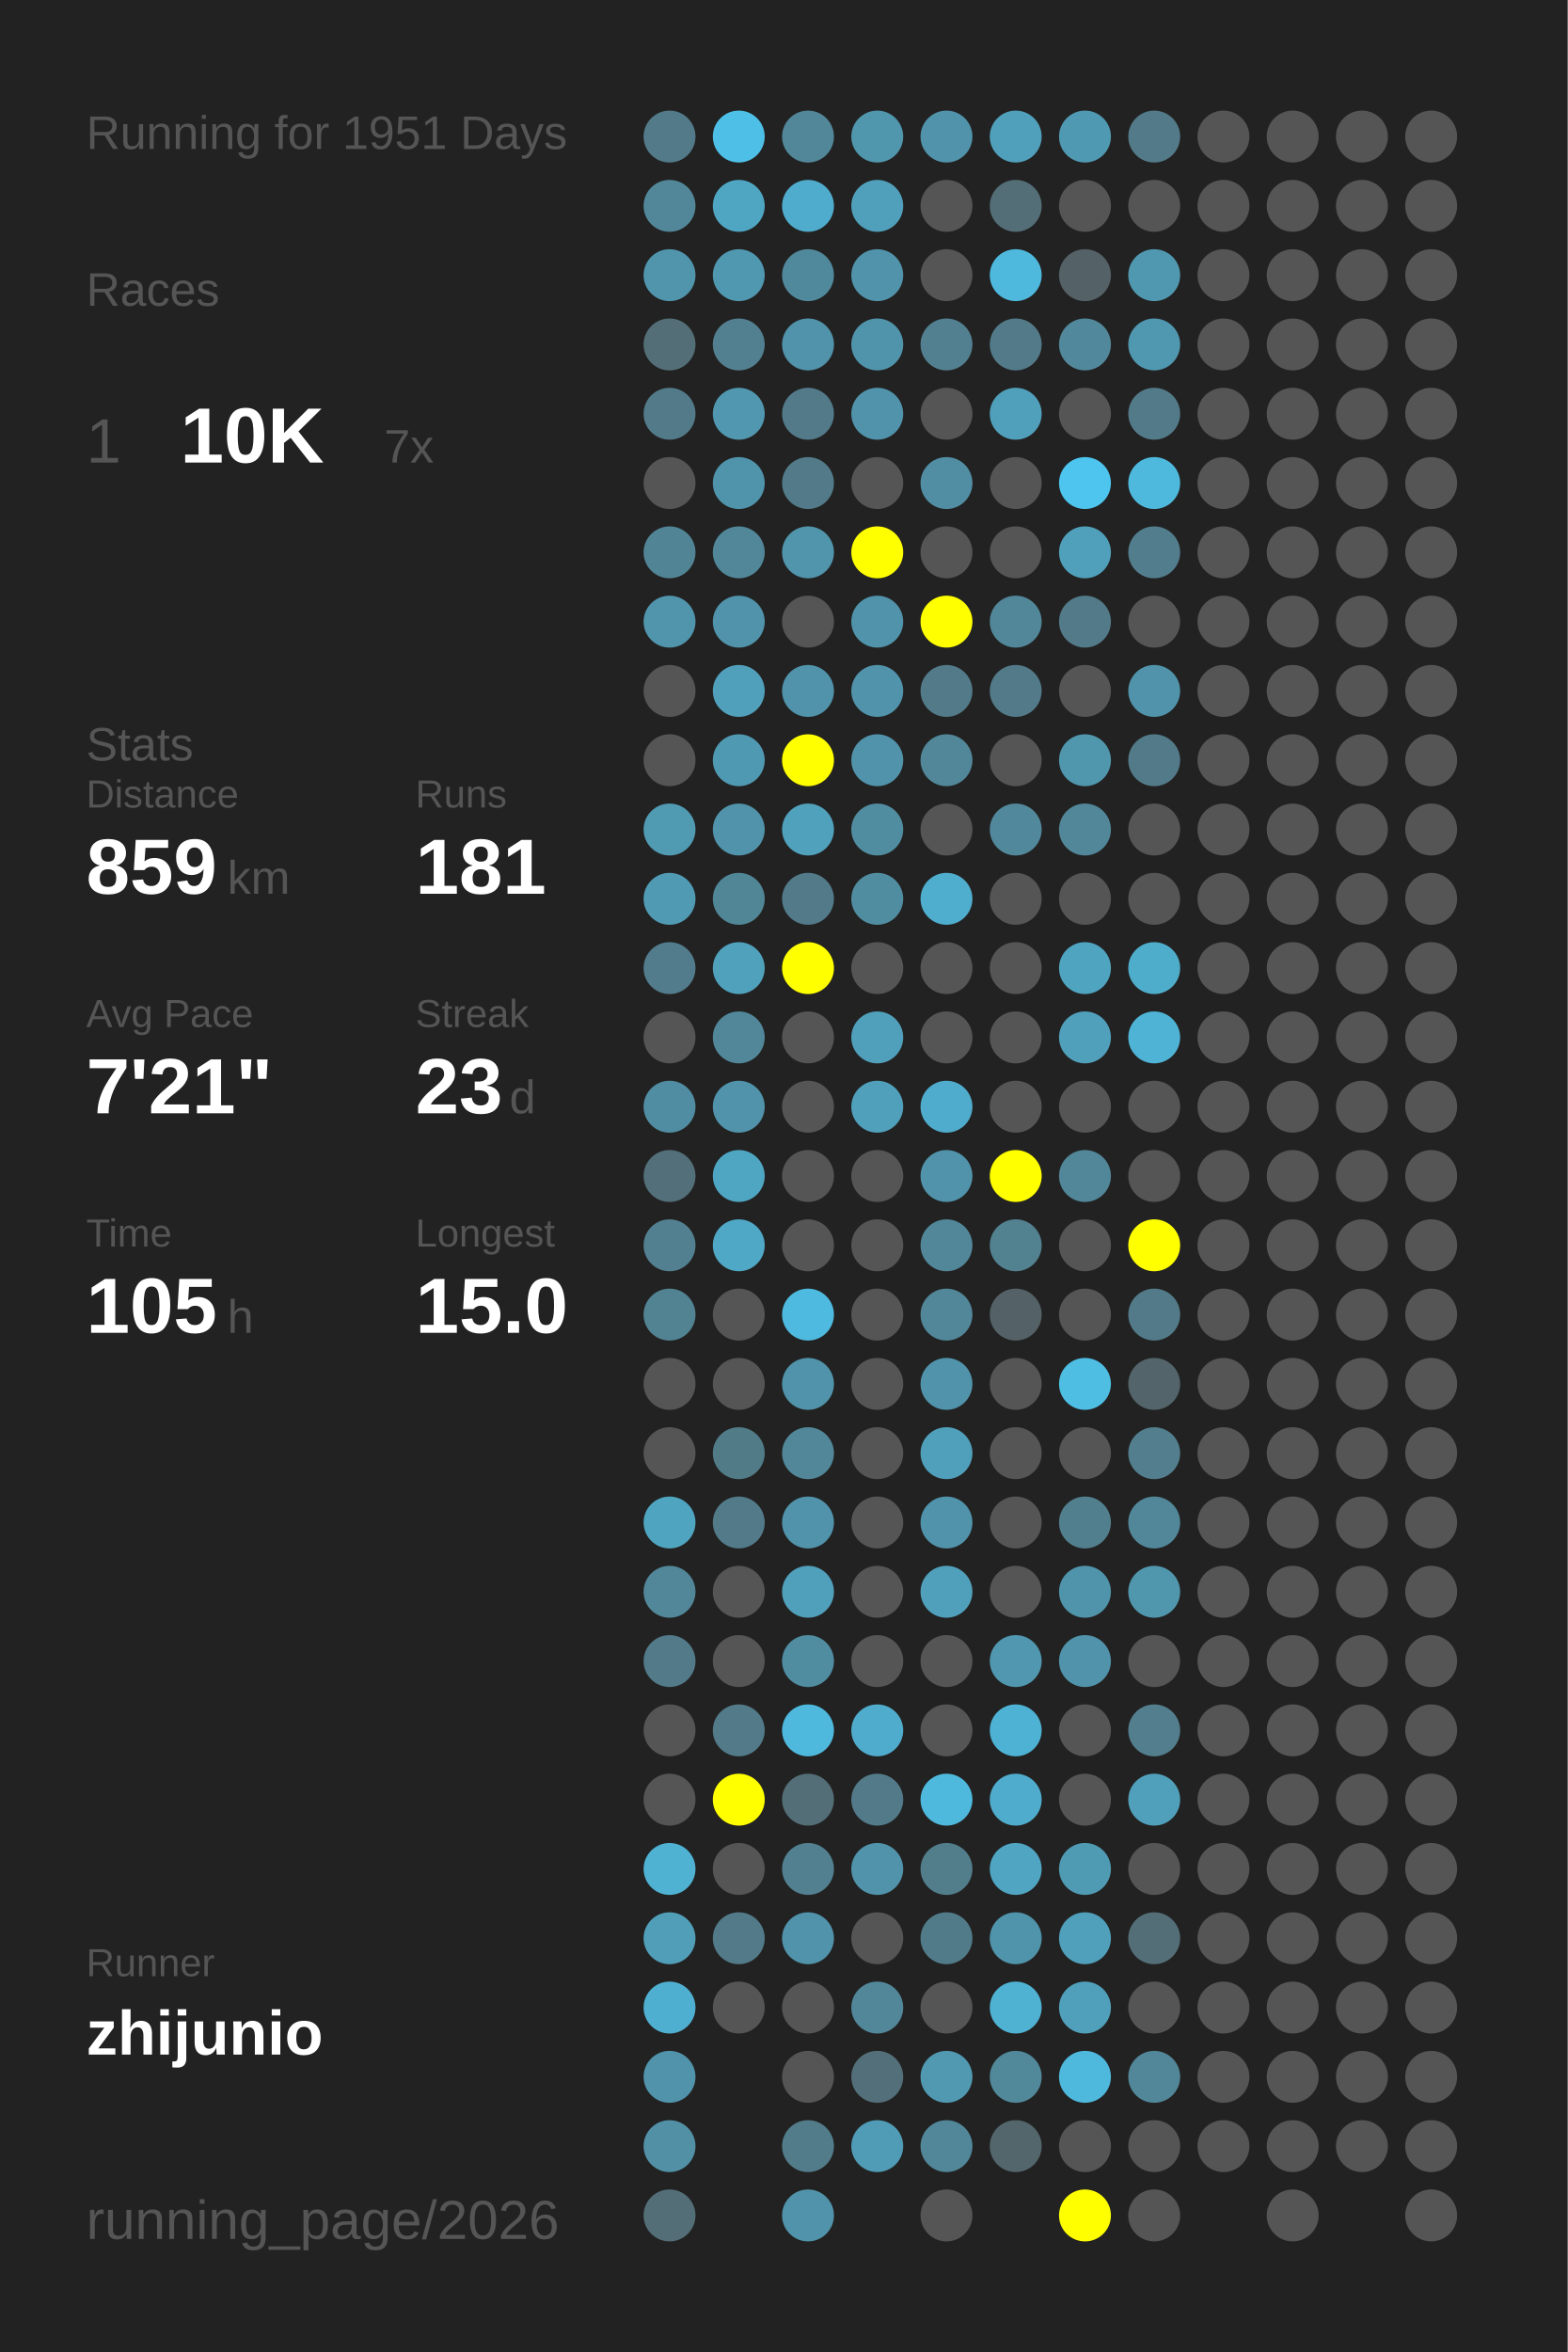
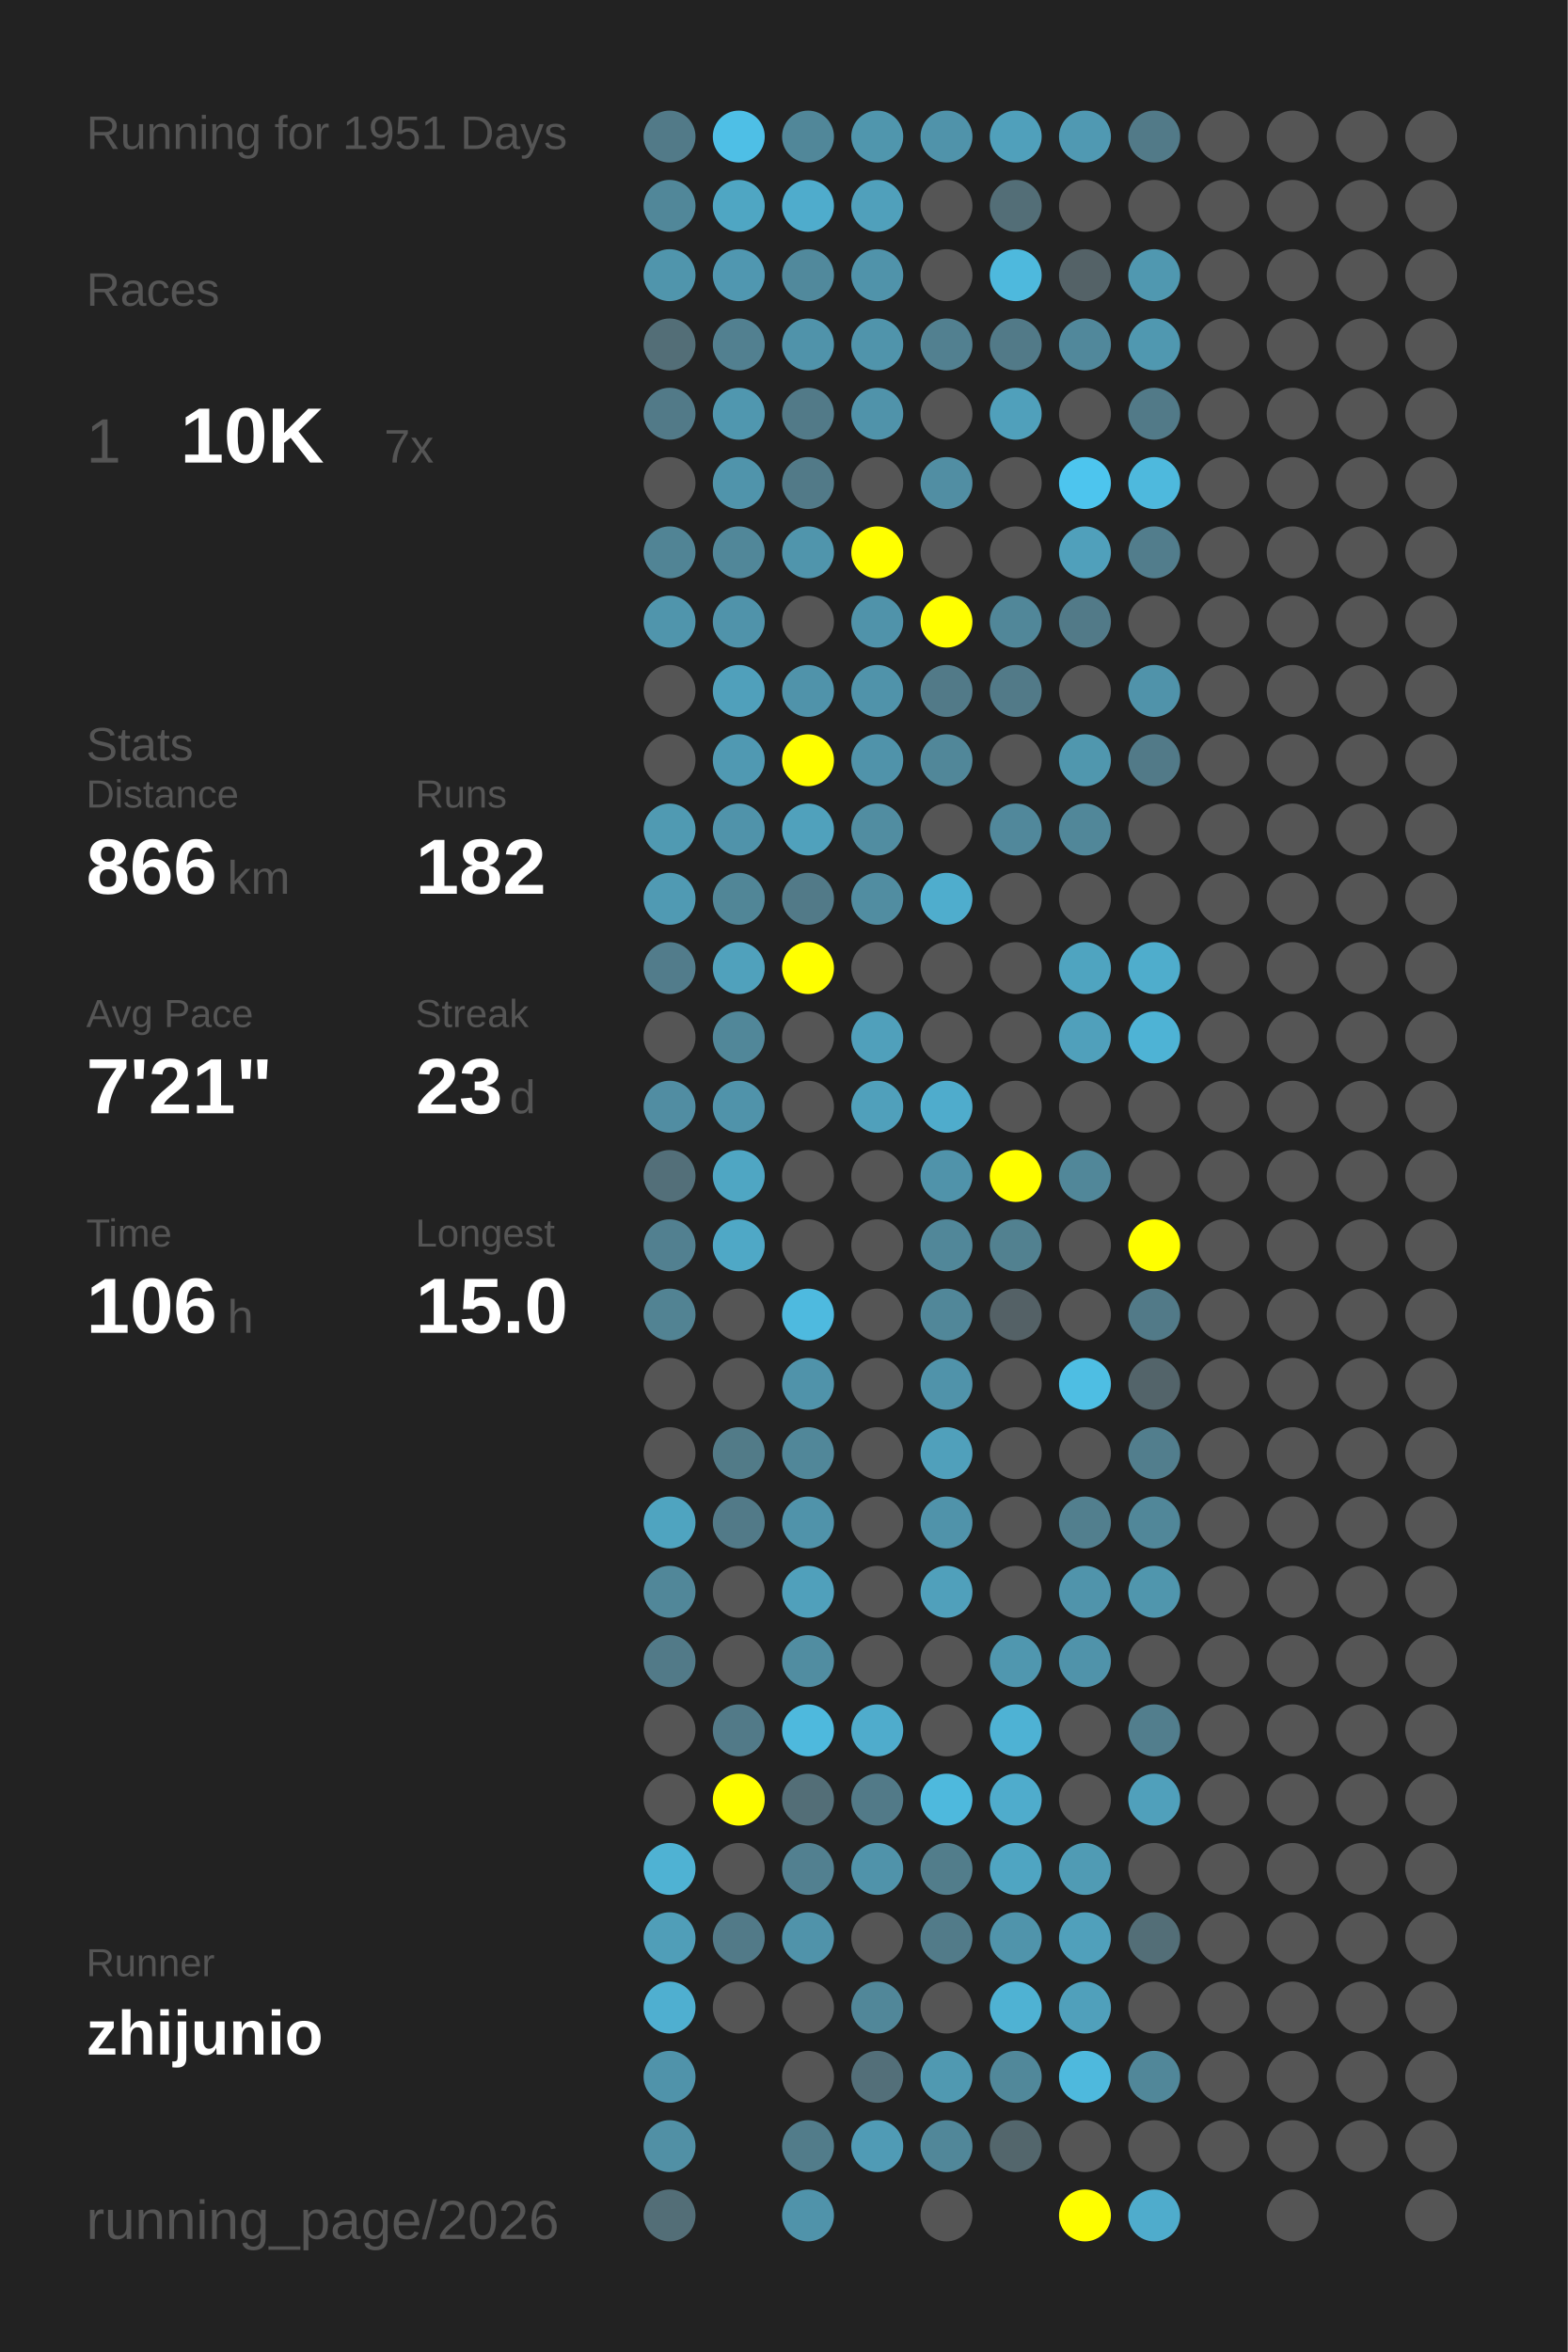
<svg xmlns="http://www.w3.org/2000/svg" baseProfile="full" height="300mm" version="1.1" viewBox="0,0,200,300" width="200mm">
  <defs />
  <rect fill="#222222" height="300" width="200" x="0" y="0" />
  <text fill="#555555" style="font-size:6px; font-family:Arial;" x="11" y="19">Running for 1951 Days</text>
  <text fill="#555555" style="font-size:6px; font-family:Arial;" x="11" y="39">Races</text>
  <text fill="#555555" style="font-size:8px; font-family:Arial;" x="11" y="59">1</text>
  <text fill="#FFFFFF" style="font-size:10px; font-family:Arial; font-weight:bold;" x="23" y="59">10K</text>
  <text fill="#555555" style="font-size:6px; font-family:Arial;" x="49" y="59">7x</text>
  <text fill="#555555" style="font-size:6px; font-family:Arial;" x="11" y="97">Stats</text>
  <text fill="#555555" style="font-size:5px; font-family:Arial;" x="11" y="103">Distance</text>
-   <text fill="#FFFFFF" style="font-size:10px; font-family:Arial; font-weight:bold;" x="11" y="114">859</text>
+   <text fill="#FFFFFF" style="font-size:10px; font-family:Arial; font-weight:bold;" x="11" y="114">866</text>
  <text fill="#555555" style="font-size:6px; font-family:Arial;" x="29" y="114">km</text>
  <text fill="#555555" style="font-size:5px; font-family:Arial;" x="53" y="103">Runs</text>
-   <text fill="#FFFFFF" style="font-size:10px; font-family:Arial; font-weight:bold;" x="53" y="114">181</text>
+   <text fill="#FFFFFF" style="font-size:10px; font-family:Arial; font-weight:bold;" x="53" y="114">182</text>
  <text fill="#555555" style="font-size:5px; font-family:Arial;" x="11" y="131">Avg Pace</text>
  <text fill="#FFFFFF" style="font-size:10px; font-family:Arial; font-weight:bold;" x="11" y="142">7'21"</text>
  <text fill="#555555" style="font-size:5px; font-family:Arial;" x="53" y="131">Streak</text>
  <text fill="#FFFFFF" style="font-size:10px; font-family:Arial; font-weight:bold;" x="53" y="142">23</text>
  <text fill="#555555" style="font-size:6px; font-family:Arial;" x="65" y="142">d</text>
  <text fill="#555555" style="font-size:5px; font-family:Arial;" x="11" y="159">Time</text>
-   <text fill="#FFFFFF" style="font-size:10px; font-family:Arial; font-weight:bold;" x="11" y="170">105</text>
+   <text fill="#FFFFFF" style="font-size:10px; font-family:Arial; font-weight:bold;" x="11" y="170">106</text>
  <text fill="#555555" style="font-size:6px; font-family:Arial;" x="29" y="170">h</text>
  <text fill="#555555" style="font-size:5px; font-family:Arial;" x="53" y="159">Longest</text>
  <text fill="#FFFFFF" style="font-size:10px; font-family:Arial; font-weight:bold;" x="53" y="170">15.0</text>
  <text fill="#555555" style="font-size:5px; font-family:Arial;" x="11" y="252.065">Runner</text>
  <text fill="#FFFFFF" style="font-size:8px; font-family:Arial; font-weight:bold;" x="11" y="262.065">zhijunio</text>
  <text fill="#555555" style="font-size:7px; font-family:Arial;" x="11" y="285.581">running_page/2026</text>
  <circle cx="85.417" cy="17.419" fill="#527a88" r="3.312" />
  <circle cx="85.417" cy="26.258" fill="#518799" r="3.312" />
  <circle cx="85.417" cy="35.097" fill="#5095ac" r="3.312" />
  <circle cx="85.417" cy="43.935" fill="#536e77" r="3.312" />
  <circle cx="85.417" cy="52.774" fill="#527a88" r="3.312" />
  <circle cx="85.417" cy="61.613" fill="#555555" r="3.312" />
  <circle cx="85.417" cy="70.452" fill="#518495" r="3.312" />
  <circle cx="85.417" cy="79.29" fill="#5095ac" r="3.312" />
  <circle cx="85.417" cy="88.129" fill="#555555" r="3.312" />
  <circle cx="85.417" cy="96.968" fill="#555555" r="3.312" />
  <circle cx="85.417" cy="105.806" fill="#509ab2" r="3.312" />
  <circle cx="85.417" cy="114.645" fill="#509ab3" r="3.312" />
  <circle cx="85.417" cy="123.484" fill="#527c8b" r="3.312" />
  <circle cx="85.417" cy="132.323" fill="#555555" r="3.312" />
  <circle cx="85.417" cy="141.161" fill="#518da2" r="3.312" />
  <circle cx="85.417" cy="150" fill="#536f79" r="3.312" />
  <circle cx="85.417" cy="158.839" fill="#528090" r="3.312" />
  <circle cx="85.417" cy="167.677" fill="#528393" r="3.312" />
  <circle cx="85.417" cy="176.516" fill="#555555" r="3.312" />
  <circle cx="85.417" cy="185.355" fill="#555555" r="3.312" />
  <circle cx="85.417" cy="194.194" fill="#4fa4c0" r="3.312" />
  <circle cx="85.417" cy="203.032" fill="#518799" r="3.312" />
  <circle cx="85.417" cy="211.871" fill="#527a88" r="3.312" />
  <circle cx="85.417" cy="220.71" fill="#555555" r="3.312" />
  <circle cx="85.417" cy="229.548" fill="#555555" r="3.312" />
  <circle cx="85.417" cy="238.387" fill="#4fb2d3" r="3.312" />
  <circle cx="85.417" cy="247.226" fill="#509eb8" r="3.312" />
  <circle cx="85.417" cy="256.065" fill="#4fafd0" r="3.312" />
  <circle cx="85.417" cy="264.903" fill="#5093aa" r="3.312" />
  <circle cx="85.417" cy="273.742" fill="#5190a5" r="3.312" />
  <circle cx="85.417" cy="282.581" fill="#536e77" r="3.312" />
  <circle cx="94.25" cy="17.419" fill="#4ebfe6" r="3.312" />
  <circle cx="94.25" cy="26.258" fill="#4fa6c3" r="3.312" />
  <circle cx="94.25" cy="35.097" fill="#5097b0" r="3.312" />
  <circle cx="94.25" cy="43.935" fill="#528090" r="3.312" />
  <circle cx="94.25" cy="52.774" fill="#5097af" r="3.312" />
  <circle cx="94.25" cy="61.613" fill="#5094ab" r="3.312" />
  <circle cx="94.25" cy="70.452" fill="#518799" r="3.312" />
  <circle cx="94.25" cy="79.29" fill="#5093aa" r="3.312" />
  <circle cx="94.25" cy="88.129" fill="#50a0bb" r="3.312" />
  <circle cx="94.25" cy="96.968" fill="#5099b2" r="3.312" />
  <circle cx="94.25" cy="105.806" fill="#5093aa" r="3.312" />
  <circle cx="94.25" cy="114.645" fill="#518697" r="3.312" />
  <circle cx="94.25" cy="123.484" fill="#50a1bc" r="3.312" />
  <circle cx="94.25" cy="132.323" fill="#518799" r="3.312" />
  <circle cx="94.25" cy="141.161" fill="#5093aa" r="3.312" />
  <circle cx="94.25" cy="150" fill="#4fa6c3" r="3.312" />
  <circle cx="94.25" cy="158.839" fill="#4fa8c6" r="3.312" />
  <circle cx="94.25" cy="167.677" fill="#555555" r="3.312" />
  <circle cx="94.25" cy="176.516" fill="#555555" r="3.312" />
  <circle cx="94.25" cy="185.355" fill="#527b88" r="3.312" />
  <circle cx="94.25" cy="194.194" fill="#527a88" r="3.312" />
  <circle cx="94.25" cy="203.032" fill="#555555" r="3.312" />
  <circle cx="94.25" cy="211.871" fill="#555555" r="3.312" />
  <circle cx="94.25" cy="220.71" fill="#527a88" r="3.312" />
  <circle cx="94.25" cy="229.548" fill="#FFFF00" r="3.312" />
  <circle cx="94.25" cy="238.387" fill="#555555" r="3.312" />
  <circle cx="94.25" cy="247.226" fill="#527a88" r="3.312" />
  <circle cx="94.25" cy="256.065" fill="#555555" r="3.312" />
  <circle cx="103.083" cy="17.419" fill="#518799" r="3.312" />
  <circle cx="103.083" cy="26.258" fill="#4faccc" r="3.312" />
  <circle cx="103.083" cy="35.097" fill="#51899c" r="3.312" />
  <circle cx="103.083" cy="43.935" fill="#5093aa" r="3.312" />
  <circle cx="103.083" cy="52.774" fill="#527a88" r="3.312" />
  <circle cx="103.083" cy="61.613" fill="#527a88" r="3.312" />
  <circle cx="103.083" cy="70.452" fill="#5095ac" r="3.312" />
  <circle cx="103.083" cy="79.29" fill="#555555" r="3.312" />
  <circle cx="103.083" cy="88.129" fill="#5093aa" r="3.312" />
  <circle cx="103.083" cy="96.968" fill="#FFFF00" r="3.312" />
  <circle cx="103.083" cy="105.806" fill="#50a1bc" r="3.312" />
  <circle cx="103.083" cy="114.645" fill="#527a88" r="3.312" />
  <circle cx="103.083" cy="123.484" fill="#FFFF00" r="3.312" />
  <circle cx="103.083" cy="132.323" fill="#555555" r="3.312" />
  <circle cx="103.083" cy="141.161" fill="#555555" r="3.312" />
  <circle cx="103.083" cy="150" fill="#555555" r="3.312" />
  <circle cx="103.083" cy="158.839" fill="#555555" r="3.312" />
  <circle cx="103.083" cy="167.677" fill="#4ebadf" r="3.312" />
  <circle cx="103.083" cy="176.516" fill="#5093aa" r="3.312" />
  <circle cx="103.083" cy="185.355" fill="#518799" r="3.312" />
  <circle cx="103.083" cy="194.194" fill="#5093aa" r="3.312" />
  <circle cx="103.083" cy="203.032" fill="#50a0bb" r="3.312" />
  <circle cx="103.083" cy="211.871" fill="#518da1" r="3.312" />
  <circle cx="103.083" cy="220.71" fill="#4eb9dd" r="3.312" />
  <circle cx="103.083" cy="229.548" fill="#536e77" r="3.312" />
  <circle cx="103.083" cy="238.387" fill="#528090" r="3.312" />
  <circle cx="103.083" cy="247.226" fill="#5093aa" r="3.312" />
  <circle cx="103.083" cy="256.065" fill="#555555" r="3.312" />
  <circle cx="103.083" cy="264.903" fill="#555555" r="3.312" />
  <circle cx="103.083" cy="273.742" fill="#527c8a" r="3.312" />
  <circle cx="103.083" cy="282.581" fill="#5093aa" r="3.312" />
  <circle cx="111.917" cy="17.419" fill="#5096ad" r="3.312" />
  <circle cx="111.917" cy="26.258" fill="#50a0bb" r="3.312" />
  <circle cx="111.917" cy="35.097" fill="#5093aa" r="3.312" />
  <circle cx="111.917" cy="43.935" fill="#5094ab" r="3.312" />
  <circle cx="111.917" cy="52.774" fill="#5093aa" r="3.312" />
  <circle cx="111.917" cy="61.613" fill="#555555" r="3.312" />
  <circle cx="111.917" cy="70.452" fill="#FFFF00" r="3.312" />
  <circle cx="111.917" cy="79.29" fill="#5093aa" r="3.312" />
  <circle cx="111.917" cy="88.129" fill="#5093aa" r="3.312" />
  <circle cx="111.917" cy="96.968" fill="#5093aa" r="3.312" />
  <circle cx="111.917" cy="105.806" fill="#518da1" r="3.312" />
  <circle cx="111.917" cy="114.645" fill="#518da1" r="3.312" />
  <circle cx="111.917" cy="123.484" fill="#555555" r="3.312" />
  <circle cx="111.917" cy="132.323" fill="#50a0bb" r="3.312" />
  <circle cx="111.917" cy="141.161" fill="#50a0bb" r="3.312" />
  <circle cx="111.917" cy="150" fill="#555555" r="3.312" />
  <circle cx="111.917" cy="158.839" fill="#555555" r="3.312" />
  <circle cx="111.917" cy="167.677" fill="#555555" r="3.312" />
  <circle cx="111.917" cy="176.516" fill="#555555" r="3.312" />
  <circle cx="111.917" cy="185.355" fill="#555555" r="3.312" />
  <circle cx="111.917" cy="194.194" fill="#555555" r="3.312" />
  <circle cx="111.917" cy="203.032" fill="#555555" r="3.312" />
  <circle cx="111.917" cy="211.871" fill="#555555" r="3.312" />
  <circle cx="111.917" cy="220.71" fill="#4faccc" r="3.312" />
  <circle cx="111.917" cy="229.548" fill="#527a88" r="3.312" />
  <circle cx="111.917" cy="238.387" fill="#5093aa" r="3.312" />
  <circle cx="111.917" cy="247.226" fill="#555555" r="3.312" />
  <circle cx="111.917" cy="256.065" fill="#518799" r="3.312" />
  <circle cx="111.917" cy="264.903" fill="#536f79" r="3.312" />
  <circle cx="111.917" cy="273.742" fill="#509bb5" r="3.312" />
  <circle cx="120.75" cy="17.419" fill="#5093aa" r="3.312" />
  <circle cx="120.75" cy="26.258" fill="#555555" r="3.312" />
  <circle cx="120.75" cy="35.097" fill="#555555" r="3.312" />
  <circle cx="120.75" cy="43.935" fill="#528090" r="3.312" />
  <circle cx="120.75" cy="52.774" fill="#555555" r="3.312" />
  <circle cx="120.75" cy="61.613" fill="#518ea3" r="3.312" />
  <circle cx="120.75" cy="70.452" fill="#555555" r="3.312" />
  <circle cx="120.75" cy="79.29" fill="#FFFF00" r="3.312" />
  <circle cx="120.75" cy="88.129" fill="#527a88" r="3.312" />
  <circle cx="120.75" cy="96.968" fill="#518799" r="3.312" />
  <circle cx="120.75" cy="105.806" fill="#555555" r="3.312" />
  <circle cx="120.75" cy="114.645" fill="#4fadcd" r="3.312" />
  <circle cx="120.75" cy="123.484" fill="#555555" r="3.312" />
  <circle cx="120.75" cy="132.323" fill="#555555" r="3.312" />
  <circle cx="120.75" cy="141.161" fill="#4faccc" r="3.312" />
  <circle cx="120.75" cy="150" fill="#5093aa" r="3.312" />
  <circle cx="120.75" cy="158.839" fill="#518799" r="3.312" />
  <circle cx="120.75" cy="167.677" fill="#518799" r="3.312" />
  <circle cx="120.75" cy="176.516" fill="#5093aa" r="3.312" />
  <circle cx="120.75" cy="185.355" fill="#50a0bb" r="3.312" />
  <circle cx="120.75" cy="194.194" fill="#5093aa" r="3.312" />
  <circle cx="120.75" cy="203.032" fill="#50a0bb" r="3.312" />
  <circle cx="120.75" cy="211.871" fill="#555555" r="3.312" />
  <circle cx="120.75" cy="220.71" fill="#555555" r="3.312" />
  <circle cx="120.75" cy="229.548" fill="#4eb9dd" r="3.312" />
  <circle cx="120.75" cy="238.387" fill="#527d8b" r="3.312" />
  <circle cx="120.75" cy="247.226" fill="#527b89" r="3.312" />
  <circle cx="120.75" cy="256.065" fill="#555555" r="3.312" />
  <circle cx="120.75" cy="264.903" fill="#5099b1" r="3.312" />
  <circle cx="120.75" cy="273.742" fill="#518799" r="3.312" />
  <circle cx="120.75" cy="282.581" fill="#555555" r="3.312" />
  <circle cx="129.583" cy="17.419" fill="#50a0bb" r="3.312" />
  <circle cx="129.583" cy="26.258" fill="#536e77" r="3.312" />
  <circle cx="129.583" cy="35.097" fill="#4eb9dd" r="3.312" />
  <circle cx="129.583" cy="43.935" fill="#527a88" r="3.312" />
  <circle cx="129.583" cy="52.774" fill="#50a0bb" r="3.312" />
  <circle cx="129.583" cy="61.613" fill="#555555" r="3.312" />
  <circle cx="129.583" cy="70.452" fill="#555555" r="3.312" />
  <circle cx="129.583" cy="79.29" fill="#518799" r="3.312" />
  <circle cx="129.583" cy="88.129" fill="#527a88" r="3.312" />
  <circle cx="129.583" cy="96.968" fill="#555555" r="3.312" />
  <circle cx="129.583" cy="105.806" fill="#51889b" r="3.312" />
  <circle cx="129.583" cy="114.645" fill="#555555" r="3.312" />
  <circle cx="129.583" cy="123.484" fill="#555555" r="3.312" />
  <circle cx="129.583" cy="132.323" fill="#555555" r="3.312" />
  <circle cx="129.583" cy="141.161" fill="#555555" r="3.312" />
  <circle cx="129.583" cy="150" fill="#FFFF00" r="3.312" />
  <circle cx="129.583" cy="158.839" fill="#528190" r="3.312" />
  <circle cx="129.583" cy="167.677" fill="#546166" r="3.312" />
  <circle cx="129.583" cy="176.516" fill="#555555" r="3.312" />
  <circle cx="129.583" cy="185.355" fill="#555555" r="3.312" />
  <circle cx="129.583" cy="194.194" fill="#555555" r="3.312" />
  <circle cx="129.583" cy="203.032" fill="#555555" r="3.312" />
  <circle cx="129.583" cy="211.871" fill="#5097af" r="3.312" />
  <circle cx="129.583" cy="220.71" fill="#4eb2d4" r="3.312" />
  <circle cx="129.583" cy="229.548" fill="#4faccc" r="3.312" />
  <circle cx="129.583" cy="238.387" fill="#4fa5c2" r="3.312" />
  <circle cx="129.583" cy="247.226" fill="#5094ab" r="3.312" />
  <circle cx="129.583" cy="256.065" fill="#4fb2d3" r="3.312" />
  <circle cx="129.583" cy="264.903" fill="#51889a" r="3.312" />
  <circle cx="129.583" cy="273.742" fill="#53666c" r="3.312" />
  <circle cx="138.417" cy="17.419" fill="#5099b2" r="3.312" />
  <circle cx="138.417" cy="26.258" fill="#555555" r="3.312" />
  <circle cx="138.417" cy="35.097" fill="#546267" r="3.312" />
  <circle cx="138.417" cy="43.935" fill="#51889b" r="3.312" />
  <circle cx="138.417" cy="52.774" fill="#555555" r="3.312" />
  <circle cx="138.417" cy="61.613" fill="#4dc5ee" r="3.312" />
  <circle cx="138.417" cy="70.452" fill="#50a0bb" r="3.312" />
  <circle cx="138.417" cy="79.29" fill="#527a88" r="3.312" />
  <circle cx="138.417" cy="88.129" fill="#555555" r="3.312" />
  <circle cx="138.417" cy="96.968" fill="#5097ae" r="3.312" />
  <circle cx="138.417" cy="105.806" fill="#518799" r="3.312" />
  <circle cx="138.417" cy="114.645" fill="#555555" r="3.312" />
  <circle cx="138.417" cy="123.484" fill="#4fa4c0" r="3.312" />
  <circle cx="138.417" cy="132.323" fill="#50a0bb" r="3.312" />
  <circle cx="138.417" cy="141.161" fill="#555555" r="3.312" />
  <circle cx="138.417" cy="150" fill="#518799" r="3.312" />
  <circle cx="138.417" cy="158.839" fill="#555555" r="3.312" />
  <circle cx="138.417" cy="167.677" fill="#555555" r="3.312" />
  <circle cx="138.417" cy="176.516" fill="#4ebee3" r="3.312" />
  <circle cx="138.417" cy="185.355" fill="#555555" r="3.312" />
  <circle cx="138.417" cy="194.194" fill="#527f8e" r="3.312" />
  <circle cx="138.417" cy="203.032" fill="#5094ab" r="3.312" />
  <circle cx="138.417" cy="211.871" fill="#5093aa" r="3.312" />
  <circle cx="138.417" cy="220.71" fill="#555555" r="3.312" />
  <circle cx="138.417" cy="229.548" fill="#555555" r="3.312" />
  <circle cx="138.417" cy="238.387" fill="#509bb4" r="3.312" />
  <circle cx="138.417" cy="247.226" fill="#50a0bb" r="3.312" />
  <circle cx="138.417" cy="256.065" fill="#50a0bb" r="3.312" />
  <circle cx="138.417" cy="264.903" fill="#4eb9dd" r="3.312" />
  <circle cx="138.417" cy="273.742" fill="#555555" r="3.312" />
  <circle cx="138.417" cy="282.581" fill="#FFFF00" r="3.312" />
  <circle cx="147.25" cy="17.419" fill="#527a88" r="3.312" />
  <circle cx="147.25" cy="26.258" fill="#555555" r="3.312" />
  <circle cx="147.25" cy="35.097" fill="#5098b0" r="3.312" />
  <circle cx="147.25" cy="43.935" fill="#5098b0" r="3.312" />
  <circle cx="147.25" cy="52.774" fill="#527a88" r="3.312" />
  <circle cx="147.25" cy="61.613" fill="#4eb9dd" r="3.312" />
  <circle cx="147.25" cy="70.452" fill="#527d8c" r="3.312" />
  <circle cx="147.25" cy="79.29" fill="#555555" r="3.312" />
  <circle cx="147.25" cy="88.129" fill="#5093aa" r="3.312" />
  <circle cx="147.25" cy="96.968" fill="#527a88" r="3.312" />
  <circle cx="147.25" cy="105.806" fill="#555555" r="3.312" />
  <circle cx="147.25" cy="114.645" fill="#555555" r="3.312" />
  <circle cx="147.25" cy="123.484" fill="#4fadcc" r="3.312" />
  <circle cx="147.25" cy="132.323" fill="#4eb3d5" r="3.312" />
  <circle cx="147.25" cy="141.161" fill="#555555" r="3.312" />
  <circle cx="147.25" cy="150" fill="#555555" r="3.312" />
  <circle cx="147.25" cy="158.839" fill="#FFFF00" r="3.312" />
  <circle cx="147.25" cy="167.677" fill="#527a88" r="3.312" />
  <circle cx="147.25" cy="176.516" fill="#53646a" r="3.312" />
  <circle cx="147.25" cy="185.355" fill="#527e8d" r="3.312" />
  <circle cx="147.25" cy="194.194" fill="#518799" r="3.312" />
  <circle cx="147.25" cy="203.032" fill="#5096ad" r="3.312" />
  <circle cx="147.25" cy="211.871" fill="#555555" r="3.312" />
  <circle cx="147.25" cy="220.71" fill="#527e8d" r="3.312" />
  <circle cx="147.25" cy="229.548" fill="#50a0bb" r="3.312" />
  <circle cx="147.25" cy="238.387" fill="#555555" r="3.312" />
  <circle cx="147.25" cy="247.226" fill="#536e77" r="3.312" />
  <circle cx="147.25" cy="256.065" fill="#555555" r="3.312" />
  <circle cx="147.25" cy="264.903" fill="#518799" r="3.312" />
  <circle cx="147.25" cy="273.742" fill="#555555" r="3.312" />
-   <circle cx="147.25" cy="282.581" fill="#555555" r="3.312" />
+   <circle cx="147.25" cy="282.581" fill="#4faccc" r="3.312" />
  <circle cx="156.083" cy="17.419" fill="#555555" r="3.312" />
  <circle cx="156.083" cy="26.258" fill="#555555" r="3.312" />
  <circle cx="156.083" cy="35.097" fill="#555555" r="3.312" />
  <circle cx="156.083" cy="43.935" fill="#555555" r="3.312" />
  <circle cx="156.083" cy="52.774" fill="#555555" r="3.312" />
  <circle cx="156.083" cy="61.613" fill="#555555" r="3.312" />
  <circle cx="156.083" cy="70.452" fill="#555555" r="3.312" />
  <circle cx="156.083" cy="79.29" fill="#555555" r="3.312" />
  <circle cx="156.083" cy="88.129" fill="#555555" r="3.312" />
  <circle cx="156.083" cy="96.968" fill="#555555" r="3.312" />
  <circle cx="156.083" cy="105.806" fill="#555555" r="3.312" />
  <circle cx="156.083" cy="114.645" fill="#555555" r="3.312" />
  <circle cx="156.083" cy="123.484" fill="#555555" r="3.312" />
  <circle cx="156.083" cy="132.323" fill="#555555" r="3.312" />
  <circle cx="156.083" cy="141.161" fill="#555555" r="3.312" />
  <circle cx="156.083" cy="150" fill="#555555" r="3.312" />
  <circle cx="156.083" cy="158.839" fill="#555555" r="3.312" />
  <circle cx="156.083" cy="167.677" fill="#555555" r="3.312" />
  <circle cx="156.083" cy="176.516" fill="#555555" r="3.312" />
  <circle cx="156.083" cy="185.355" fill="#555555" r="3.312" />
  <circle cx="156.083" cy="194.194" fill="#555555" r="3.312" />
  <circle cx="156.083" cy="203.032" fill="#555555" r="3.312" />
  <circle cx="156.083" cy="211.871" fill="#555555" r="3.312" />
  <circle cx="156.083" cy="220.71" fill="#555555" r="3.312" />
  <circle cx="156.083" cy="229.548" fill="#555555" r="3.312" />
  <circle cx="156.083" cy="238.387" fill="#555555" r="3.312" />
  <circle cx="156.083" cy="247.226" fill="#555555" r="3.312" />
  <circle cx="156.083" cy="256.065" fill="#555555" r="3.312" />
  <circle cx="156.083" cy="264.903" fill="#555555" r="3.312" />
  <circle cx="156.083" cy="273.742" fill="#555555" r="3.312" />
  <circle cx="164.917" cy="17.419" fill="#555555" r="3.312" />
  <circle cx="164.917" cy="26.258" fill="#555555" r="3.312" />
  <circle cx="164.917" cy="35.097" fill="#555555" r="3.312" />
  <circle cx="164.917" cy="43.935" fill="#555555" r="3.312" />
  <circle cx="164.917" cy="52.774" fill="#555555" r="3.312" />
  <circle cx="164.917" cy="61.613" fill="#555555" r="3.312" />
  <circle cx="164.917" cy="70.452" fill="#555555" r="3.312" />
  <circle cx="164.917" cy="79.29" fill="#555555" r="3.312" />
  <circle cx="164.917" cy="88.129" fill="#555555" r="3.312" />
  <circle cx="164.917" cy="96.968" fill="#555555" r="3.312" />
  <circle cx="164.917" cy="105.806" fill="#555555" r="3.312" />
  <circle cx="164.917" cy="114.645" fill="#555555" r="3.312" />
  <circle cx="164.917" cy="123.484" fill="#555555" r="3.312" />
  <circle cx="164.917" cy="132.323" fill="#555555" r="3.312" />
  <circle cx="164.917" cy="141.161" fill="#555555" r="3.312" />
  <circle cx="164.917" cy="150" fill="#555555" r="3.312" />
  <circle cx="164.917" cy="158.839" fill="#555555" r="3.312" />
  <circle cx="164.917" cy="167.677" fill="#555555" r="3.312" />
  <circle cx="164.917" cy="176.516" fill="#555555" r="3.312" />
  <circle cx="164.917" cy="185.355" fill="#555555" r="3.312" />
  <circle cx="164.917" cy="194.194" fill="#555555" r="3.312" />
  <circle cx="164.917" cy="203.032" fill="#555555" r="3.312" />
  <circle cx="164.917" cy="211.871" fill="#555555" r="3.312" />
  <circle cx="164.917" cy="220.71" fill="#555555" r="3.312" />
  <circle cx="164.917" cy="229.548" fill="#555555" r="3.312" />
  <circle cx="164.917" cy="238.387" fill="#555555" r="3.312" />
  <circle cx="164.917" cy="247.226" fill="#555555" r="3.312" />
  <circle cx="164.917" cy="256.065" fill="#555555" r="3.312" />
  <circle cx="164.917" cy="264.903" fill="#555555" r="3.312" />
  <circle cx="164.917" cy="273.742" fill="#555555" r="3.312" />
  <circle cx="164.917" cy="282.581" fill="#555555" r="3.312" />
  <circle cx="173.75" cy="17.419" fill="#555555" r="3.312" />
  <circle cx="173.75" cy="26.258" fill="#555555" r="3.312" />
  <circle cx="173.75" cy="35.097" fill="#555555" r="3.312" />
  <circle cx="173.75" cy="43.935" fill="#555555" r="3.312" />
  <circle cx="173.75" cy="52.774" fill="#555555" r="3.312" />
  <circle cx="173.75" cy="61.613" fill="#555555" r="3.312" />
  <circle cx="173.75" cy="70.452" fill="#555555" r="3.312" />
  <circle cx="173.75" cy="79.29" fill="#555555" r="3.312" />
  <circle cx="173.75" cy="88.129" fill="#555555" r="3.312" />
  <circle cx="173.75" cy="96.968" fill="#555555" r="3.312" />
  <circle cx="173.75" cy="105.806" fill="#555555" r="3.312" />
  <circle cx="173.75" cy="114.645" fill="#555555" r="3.312" />
  <circle cx="173.75" cy="123.484" fill="#555555" r="3.312" />
  <circle cx="173.75" cy="132.323" fill="#555555" r="3.312" />
  <circle cx="173.75" cy="141.161" fill="#555555" r="3.312" />
  <circle cx="173.75" cy="150" fill="#555555" r="3.312" />
  <circle cx="173.75" cy="158.839" fill="#555555" r="3.312" />
  <circle cx="173.75" cy="167.677" fill="#555555" r="3.312" />
  <circle cx="173.75" cy="176.516" fill="#555555" r="3.312" />
  <circle cx="173.75" cy="185.355" fill="#555555" r="3.312" />
  <circle cx="173.75" cy="194.194" fill="#555555" r="3.312" />
  <circle cx="173.75" cy="203.032" fill="#555555" r="3.312" />
  <circle cx="173.75" cy="211.871" fill="#555555" r="3.312" />
  <circle cx="173.75" cy="220.71" fill="#555555" r="3.312" />
  <circle cx="173.75" cy="229.548" fill="#555555" r="3.312" />
  <circle cx="173.75" cy="238.387" fill="#555555" r="3.312" />
  <circle cx="173.75" cy="247.226" fill="#555555" r="3.312" />
  <circle cx="173.75" cy="256.065" fill="#555555" r="3.312" />
  <circle cx="173.75" cy="264.903" fill="#555555" r="3.312" />
  <circle cx="173.75" cy="273.742" fill="#555555" r="3.312" />
  <circle cx="182.583" cy="17.419" fill="#555555" r="3.312" />
  <circle cx="182.583" cy="26.258" fill="#555555" r="3.312" />
  <circle cx="182.583" cy="35.097" fill="#555555" r="3.312" />
  <circle cx="182.583" cy="43.935" fill="#555555" r="3.312" />
  <circle cx="182.583" cy="52.774" fill="#555555" r="3.312" />
  <circle cx="182.583" cy="61.613" fill="#555555" r="3.312" />
  <circle cx="182.583" cy="70.452" fill="#555555" r="3.312" />
  <circle cx="182.583" cy="79.29" fill="#555555" r="3.312" />
  <circle cx="182.583" cy="88.129" fill="#555555" r="3.312" />
  <circle cx="182.583" cy="96.968" fill="#555555" r="3.312" />
  <circle cx="182.583" cy="105.806" fill="#555555" r="3.312" />
  <circle cx="182.583" cy="114.645" fill="#555555" r="3.312" />
  <circle cx="182.583" cy="123.484" fill="#555555" r="3.312" />
  <circle cx="182.583" cy="132.323" fill="#555555" r="3.312" />
  <circle cx="182.583" cy="141.161" fill="#555555" r="3.312" />
  <circle cx="182.583" cy="150" fill="#555555" r="3.312" />
  <circle cx="182.583" cy="158.839" fill="#555555" r="3.312" />
  <circle cx="182.583" cy="167.677" fill="#555555" r="3.312" />
  <circle cx="182.583" cy="176.516" fill="#555555" r="3.312" />
  <circle cx="182.583" cy="185.355" fill="#555555" r="3.312" />
  <circle cx="182.583" cy="194.194" fill="#555555" r="3.312" />
  <circle cx="182.583" cy="203.032" fill="#555555" r="3.312" />
  <circle cx="182.583" cy="211.871" fill="#555555" r="3.312" />
  <circle cx="182.583" cy="220.71" fill="#555555" r="3.312" />
  <circle cx="182.583" cy="229.548" fill="#555555" r="3.312" />
  <circle cx="182.583" cy="238.387" fill="#555555" r="3.312" />
  <circle cx="182.583" cy="247.226" fill="#555555" r="3.312" />
  <circle cx="182.583" cy="256.065" fill="#555555" r="3.312" />
  <circle cx="182.583" cy="264.903" fill="#555555" r="3.312" />
  <circle cx="182.583" cy="273.742" fill="#555555" r="3.312" />
  <circle cx="182.583" cy="282.581" fill="#555555" r="3.312" />
</svg>
